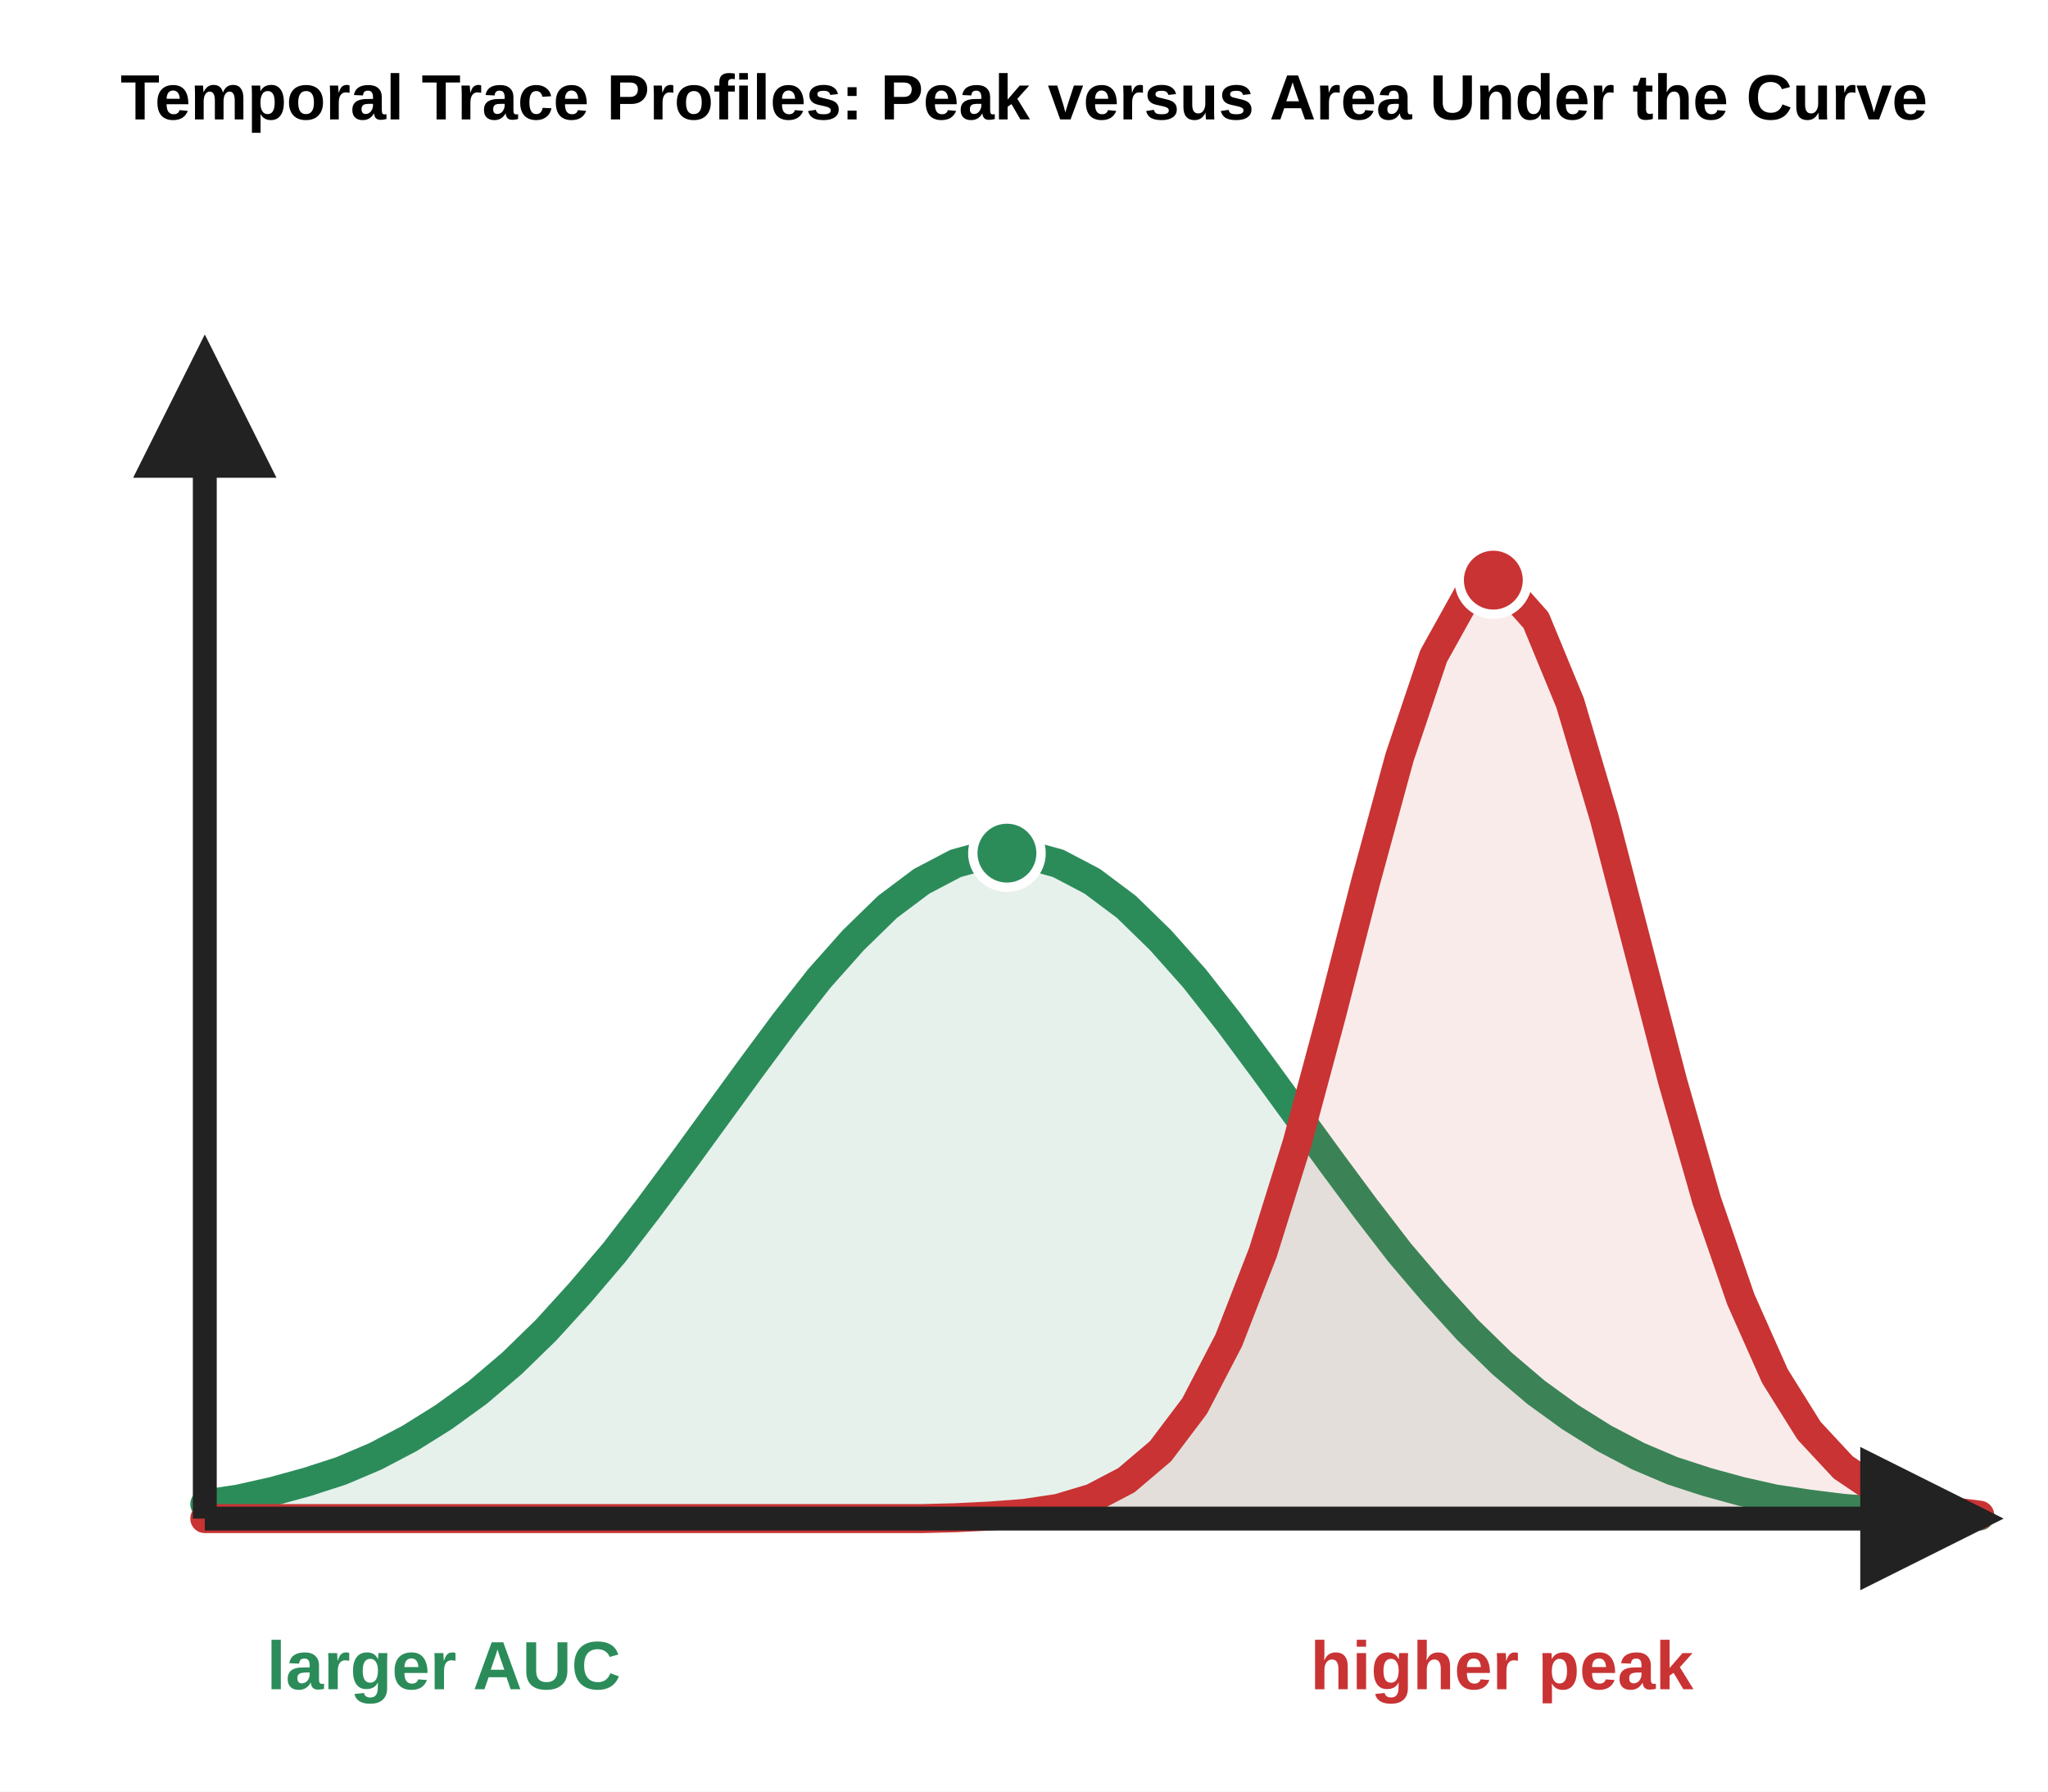
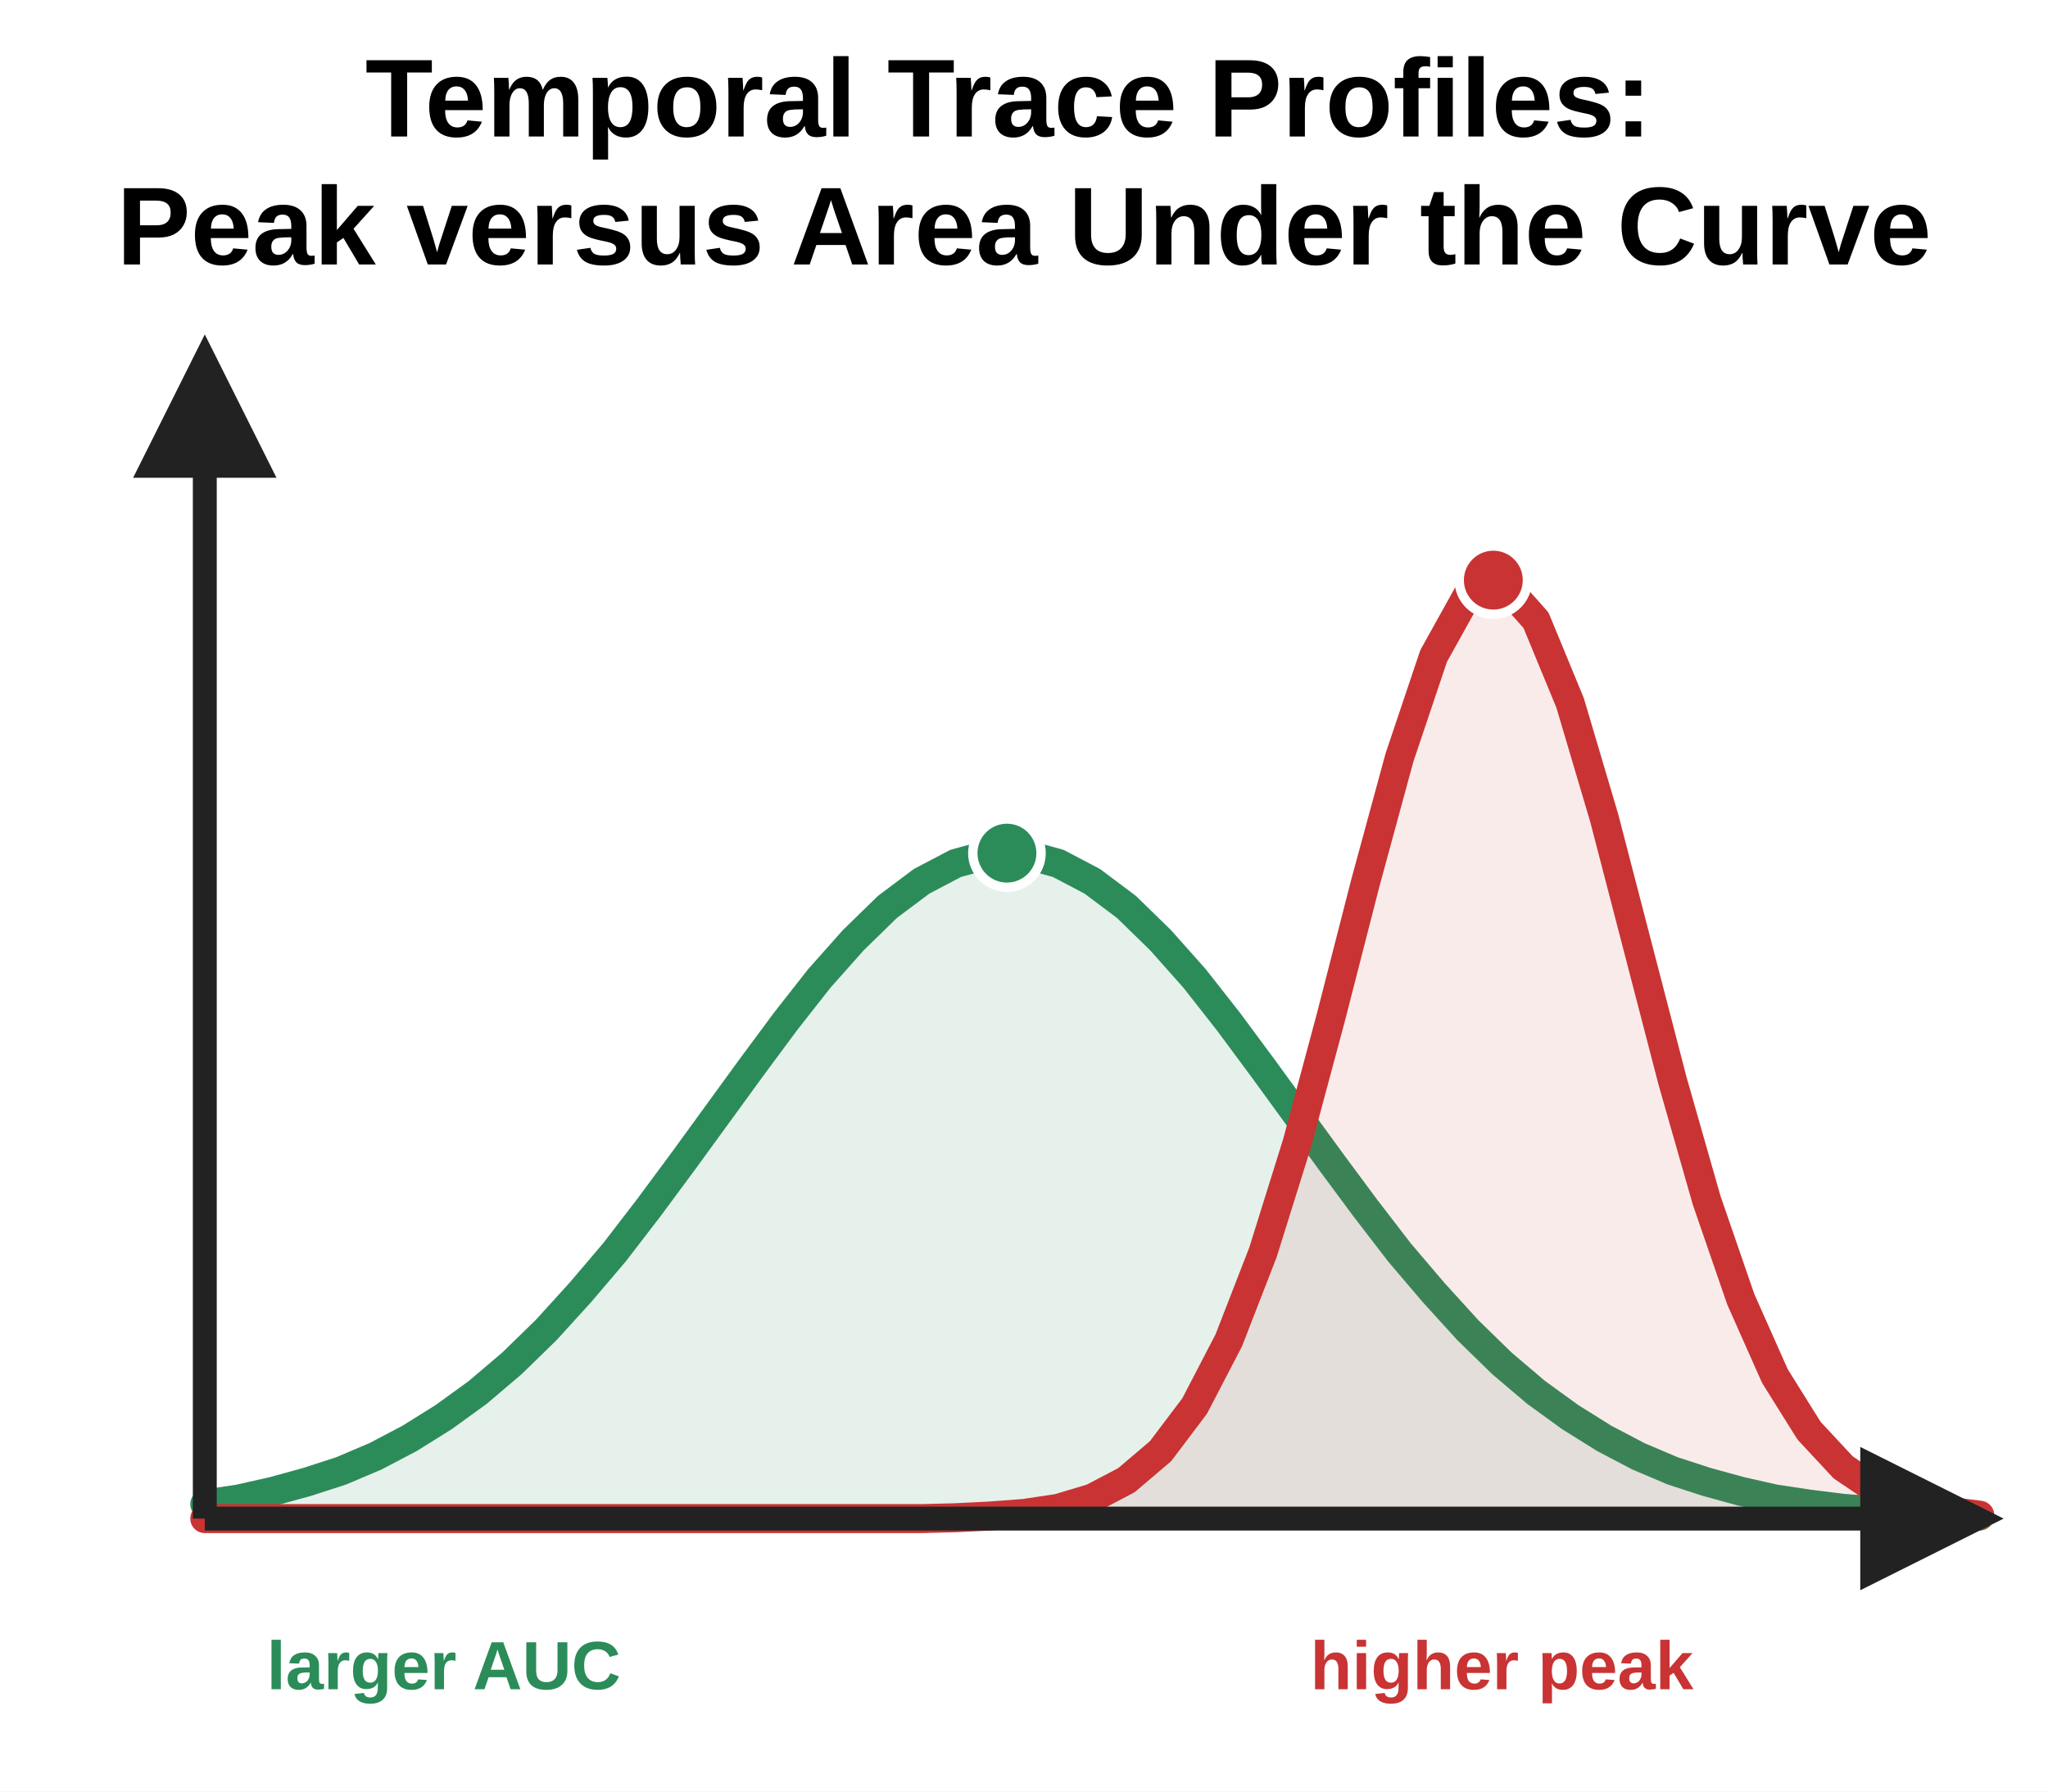
<svg xmlns="http://www.w3.org/2000/svg" viewBox="0 0 240 210" font-family="Arial, Helvetica, sans-serif">
  <defs>
    <marker id="axisArrow" markerWidth="6" markerHeight="6" refX="5" refY="3" orient="auto" markerUnits="strokeWidth">
      <path d="M0,0 L6,3 L0,6 Z" fill="#222" />
    </marker>
  </defs>
  <rect width="240" height="210" fill="white" />
-   <text x="120" y="14" text-anchor="middle" font-size="7.5" font-weight="bold">
-     Temporal Trace Profiles: Peak versus Area Under the Curve
+   <text x="120" y="16" text-anchor="middle" font-size="13" font-weight="bold">
+     <tspan x="120" dy="0">Temporal Trace Profiles:</tspan>
+     <tspan x="120" dy="15">Peak versus Area Under the Curve</tspan>
  </text>
  <path d="M24,176.3 L28,175.7 L32,174.8 L36,173.7 L40,172.4 L44,170.7 L48,168.6 L52,166.1 L56,163.2 L60,159.8 L64,155.9 L68,151.5 L72,146.8 L76,141.6 L80,136.2 L84,130.7 L88,125.2 L92,119.8 L96,114.7 L100,110.2 L104,106.3 L108,103.3 L112,101.2 L116,100.1 L118,100.0 L120,100.1 L124,101.2 L128,103.3 L132,106.3 L136,110.2 L140,114.7 L144,119.8 L148,125.2 L152,130.7 L156,136.2 L160,141.6 L164,146.8 L168,151.5 L172,155.9 L176,159.8 L180,163.2 L184,166.1 L188,168.6 L192,170.7 L196,172.4 L200,173.7 L204,174.8 L208,175.7 L212,176.3 L216,176.8 L220,177.1 L224,177.4 L228,177.6 L232,177.7 L232,178 L24,178 Z" fill="#2b8c5a" opacity="0.12" />
  <path d="M24,176.3 L28,175.7 L32,174.8 L36,173.7 L40,172.4 L44,170.7 L48,168.6 L52,166.1 L56,163.2 L60,159.8 L64,155.9 L68,151.5 L72,146.8 L76,141.6 L80,136.2 L84,130.7 L88,125.2 L92,119.8 L96,114.7 L100,110.2 L104,106.3 L108,103.3 L112,101.2 L116,100.1 L118,100.0 L120,100.1 L124,101.2 L128,103.3 L132,106.3 L136,110.2 L140,114.7 L144,119.8 L148,125.2 L152,130.7 L156,136.2 L160,141.6 L164,146.8 L168,151.5 L172,155.9 L176,159.8 L180,163.2 L184,166.1 L188,168.6 L192,170.7 L196,172.4 L200,173.7 L204,174.8 L208,175.7 L212,176.3 L216,176.8 L220,177.1 L224,177.4 L228,177.6 L232,177.7" fill="none" stroke="#2b8c5a" stroke-width="3.4" stroke-linecap="round" stroke-linejoin="round" />
  <path d="M24,178.0 L28,178.0 L32,178.0 L36,178.0 L40,178.0 L44,178.0 L48,178.0 L52,178.0 L56,178.0 L60,178.0 L64,178.0 L68,178.0 L72,178.0 L76,178.0 L80,178.0 L84,178.0 L88,178.0 L92,178.0 L96,178.0 L100,178.0 L104,178.0 L108,178.0 L112,177.9 L116,177.7 L120,177.4 L124,176.8 L128,175.6 L132,173.5 L136,170.1 L140,164.8 L144,157.1 L148,146.8 L152,134.0 L156,119.1 L160,103.5 L164,88.8 L168,76.9 L172,69.7 L175,68.0 L176,68.2 L180,72.7 L184,82.4 L188,95.9 L192,111.3 L196,126.7 L200,140.7 L204,152.3 L208,161.3 L212,167.7 L216,172.0 L220,174.7 L224,176.3 L228,177.1 L232,177.6 L232,178 L24,178 Z" fill="#c93333" opacity="0.10" />
  <path d="M24,178.0 L28,178.0 L32,178.0 L36,178.0 L40,178.0 L44,178.0 L48,178.0 L52,178.0 L56,178.0 L60,178.0 L64,178.0 L68,178.0 L72,178.0 L76,178.0 L80,178.0 L84,178.0 L88,178.0 L92,178.0 L96,178.0 L100,178.0 L104,178.0 L108,178.0 L112,177.9 L116,177.7 L120,177.4 L124,176.8 L128,175.6 L132,173.5 L136,170.1 L140,164.8 L144,157.1 L148,146.8 L152,134.0 L156,119.1 L160,103.5 L164,88.8 L168,76.9 L172,69.7 L175,68.0 L176,68.2 L180,72.7 L184,82.4 L188,95.9 L192,111.3 L196,126.7 L200,140.7 L204,152.3 L208,161.3 L212,167.7 L216,172.0 L220,174.7 L224,176.3 L228,177.1 L232,177.6" fill="none" stroke="#c93333" stroke-width="3.4" stroke-linecap="round" stroke-linejoin="round" />
  <circle cx="118" cy="100" r="4" fill="#2b8c5a" stroke="white" stroke-width="1.1" />
  <circle cx="175" cy="68" r="4" fill="#c93333" stroke="white" stroke-width="1.1" />
  <line x1="24" y1="178" x2="24" y2="42" stroke="#222" stroke-width="2.8" marker-end="url(#axisArrow)" />
  <line x1="24" y1="178" x2="232" y2="178" stroke="#222" stroke-width="2.8" marker-end="url(#axisArrow)" />
  <text x="52" y="198" text-anchor="middle" font-size="8" font-weight="bold" fill="#2b8c5a">
    larger AUC
  </text>
  <text x="176" y="198" text-anchor="middle" font-size="8" font-weight="bold" fill="#c93333">
    higher peak
  </text>
</svg>
